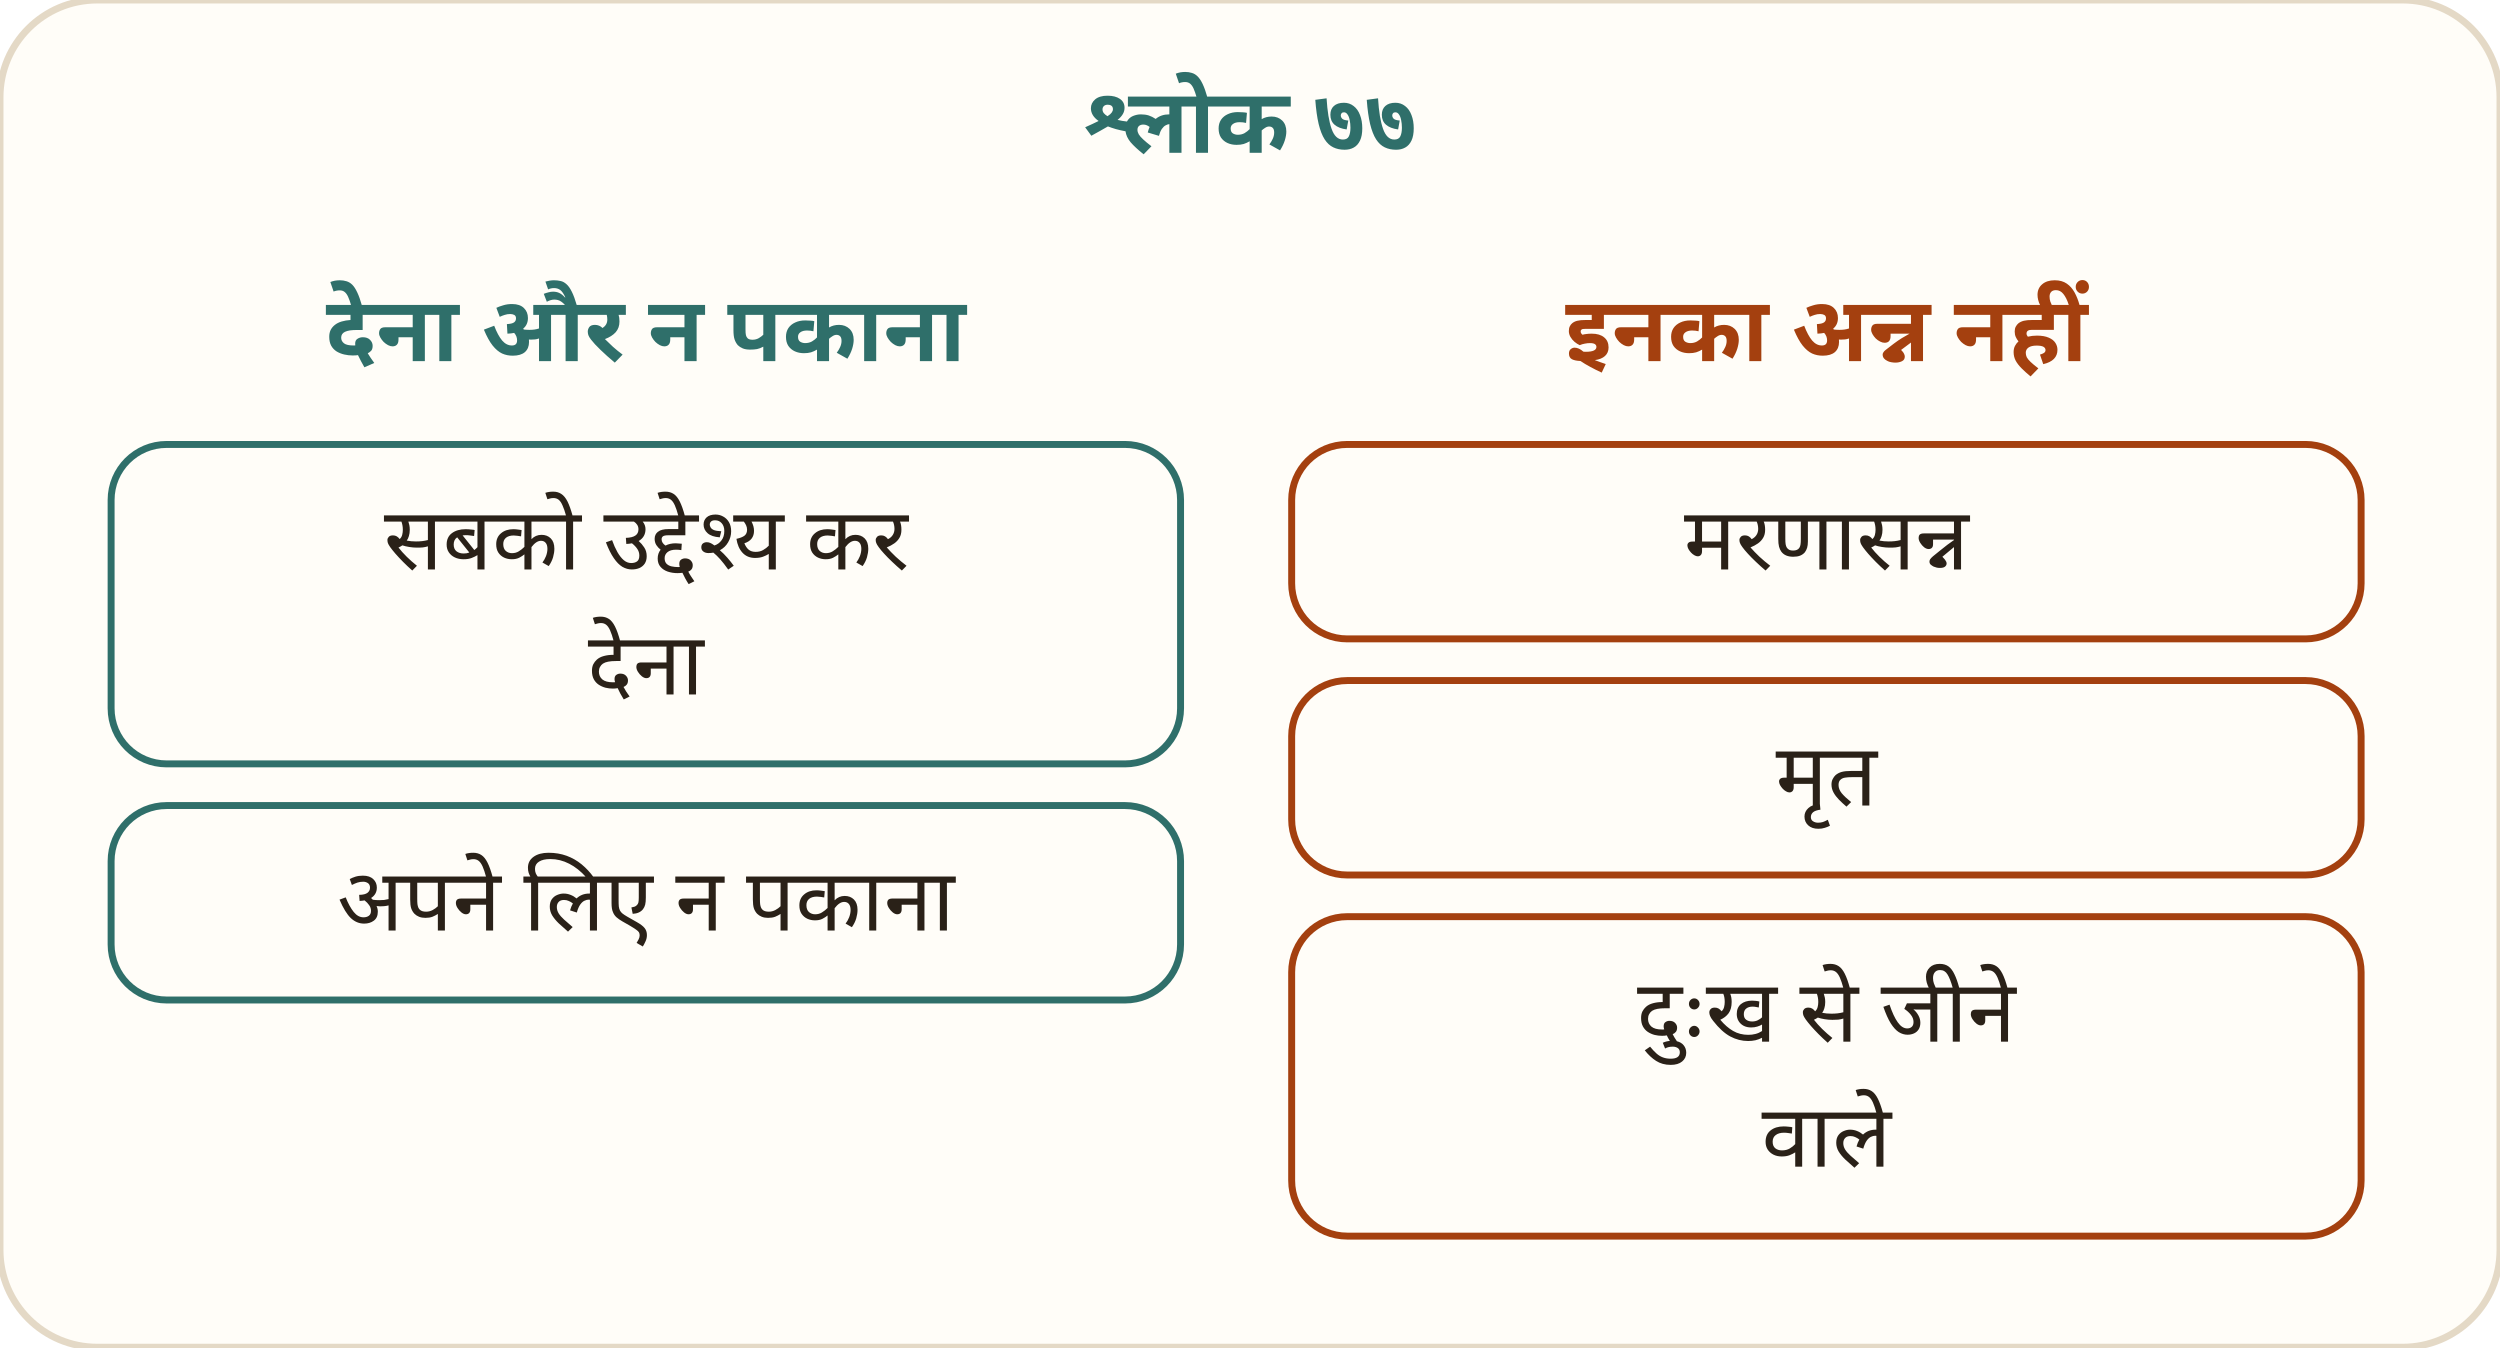
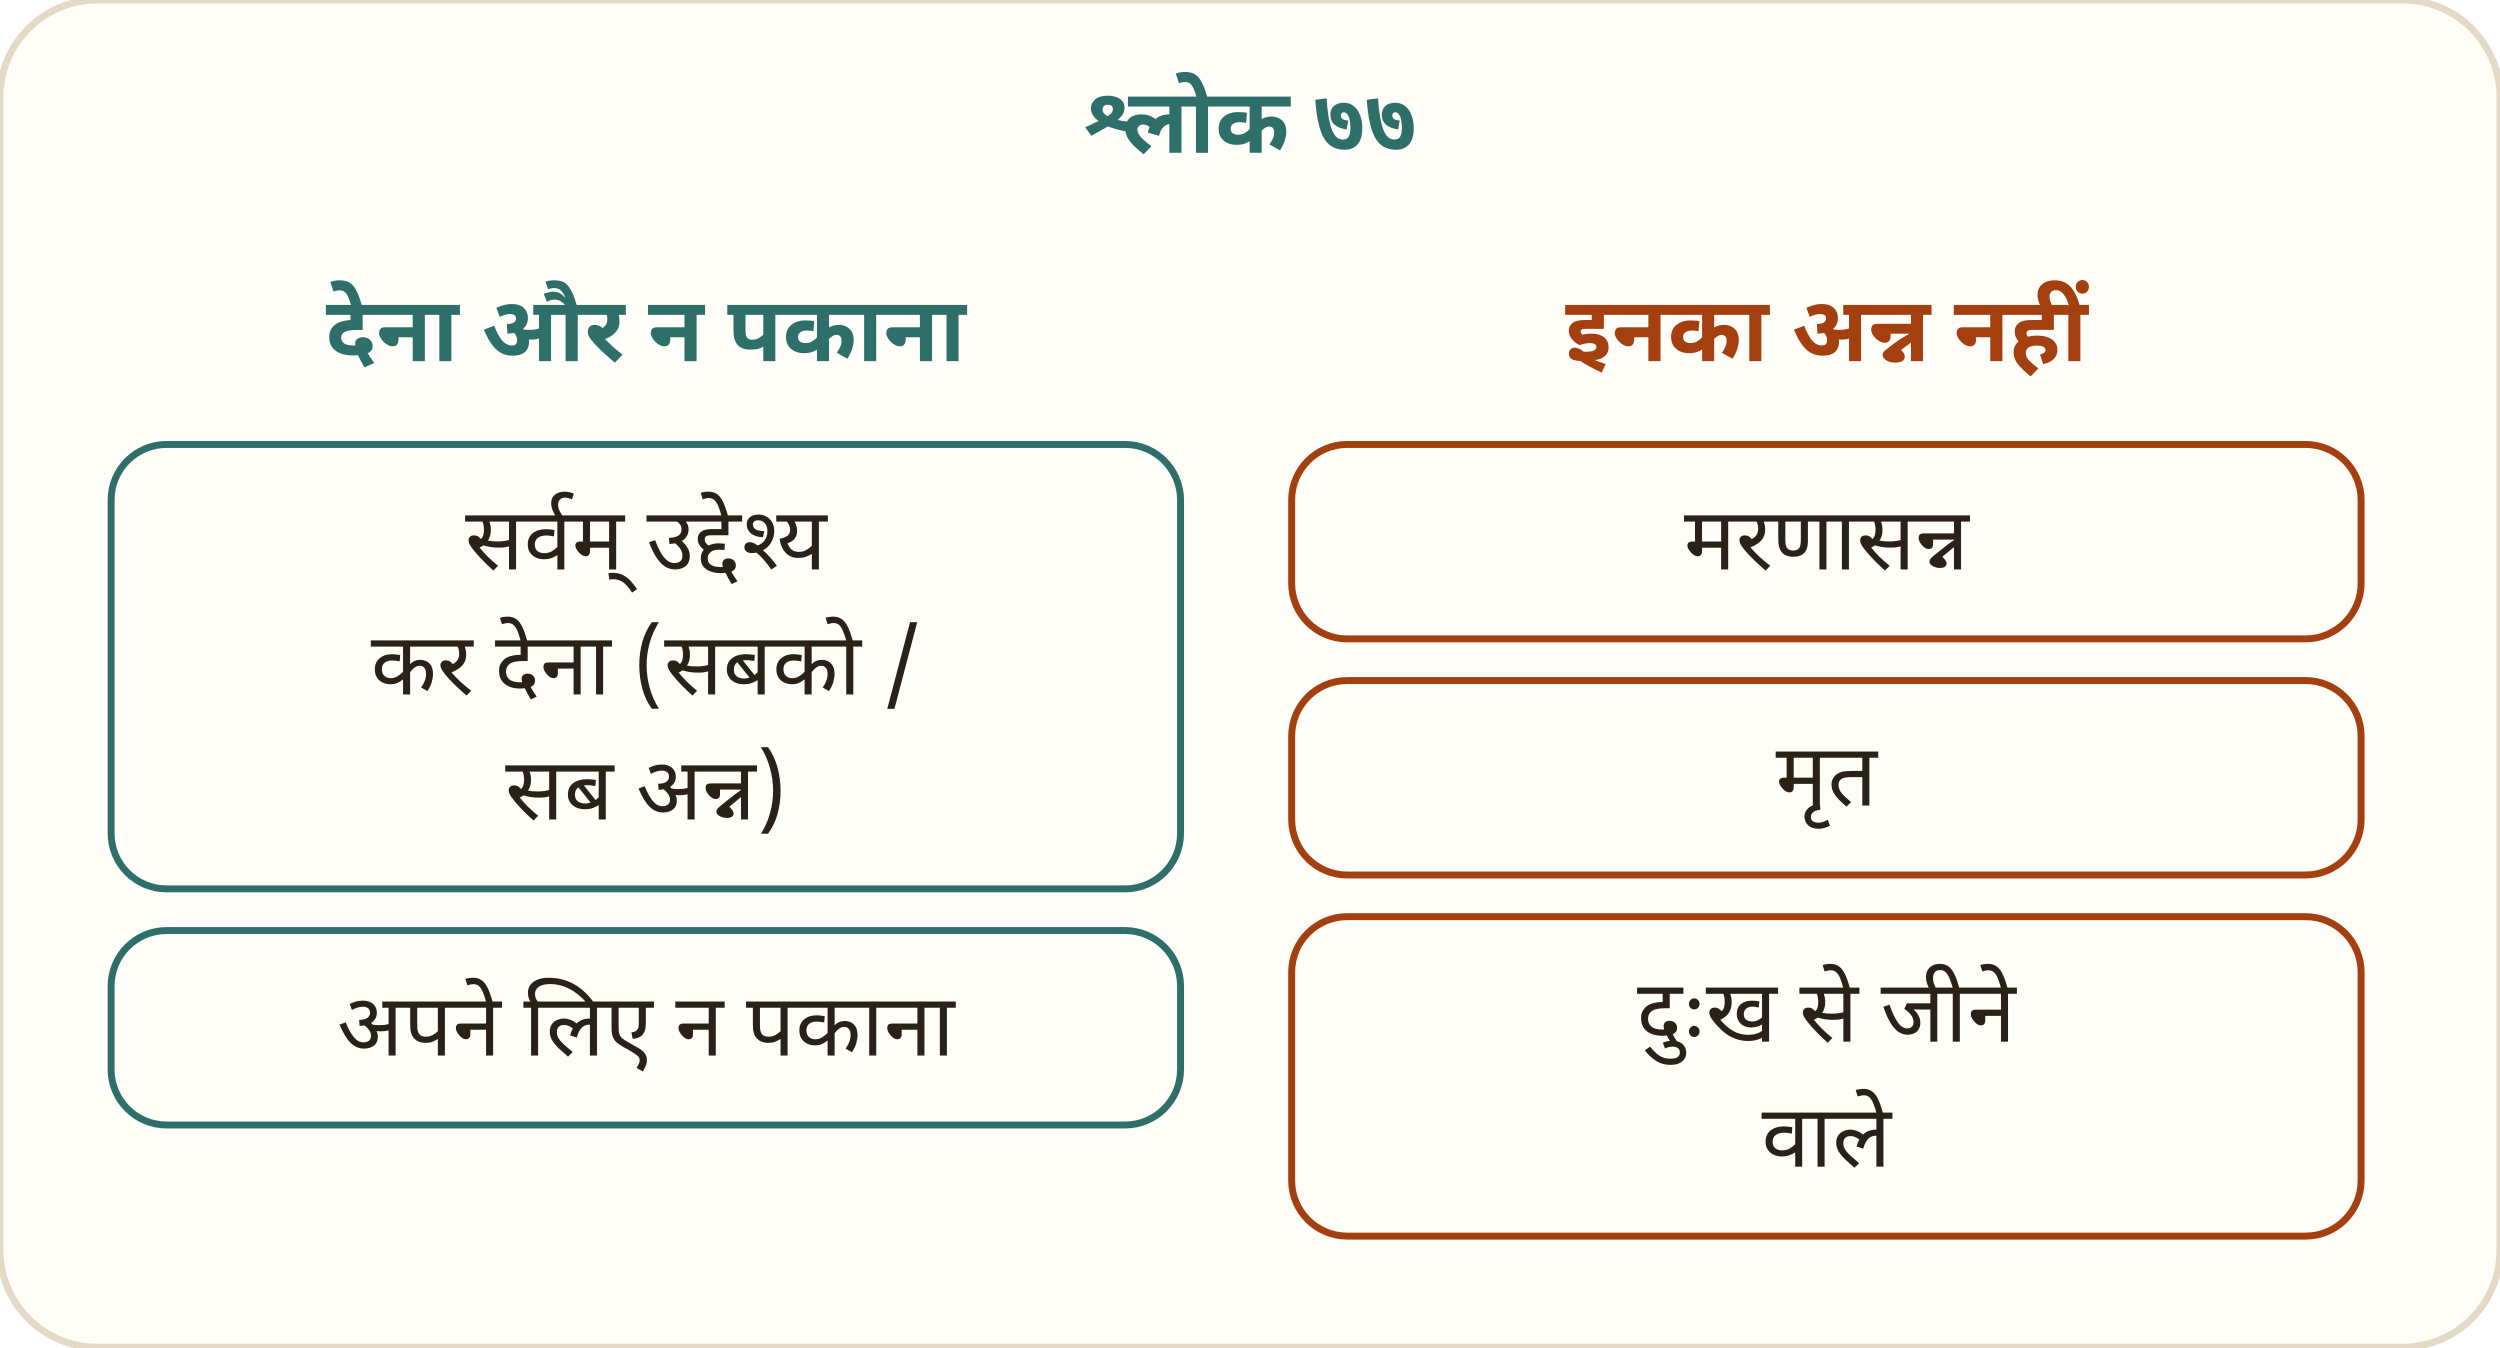
<svg xmlns="http://www.w3.org/2000/svg" viewBox="0 0 360 194" role="img">
  <rect width="360" height="194" rx="14" fill="#fffdf8" stroke="#e4d9c6" />
  <text x="180" y="22" font-family="'Noto Sans Devanagari','Mukta','Nirmala UI','Mangal',sans-serif" font-size="13" font-weight="700" fill="#2f6f6a" text-anchor="middle">श्लोक ७७</text>
  <text x="93" y="52" font-family="'Noto Sans Devanagari','Mukta','Nirmala UI','Mangal',sans-serif" font-size="13" font-weight="700" fill="#2f6f6a" text-anchor="middle">देना और न पकाना</text>
-   <rect x="16" y="64" width="154" height="46" rx="8" fill="#fffdf8" stroke="#2f6f6a" />
-   <text x="93.0" y="82.0" font-family="'Noto Sans Devanagari','Mukta','Nirmala UI','Mangal',sans-serif" font-size="12.5" font-weight="500" fill="#2a2118" text-anchor="middle">सबको उद्देश्य कर</text>
-   <text x="93.0" y="100.0" font-family="'Noto Sans Devanagari','Mukta','Nirmala UI','Mangal',sans-serif" font-size="12.5" font-weight="500" fill="#2a2118" text-anchor="middle">देना</text>
-   <rect x="16" y="116" width="154" height="28" rx="8" fill="#fffdf8" stroke="#2f6f6a" />
-   <text x="93.0" y="134.0" font-family="'Noto Sans Devanagari','Mukta','Nirmala UI','Mangal',sans-serif" font-size="12.5" font-weight="500" fill="#2a2118" text-anchor="middle">अपने लिए न पकाना</text>
+   <rect x="16" y="64" width="154" height="64" rx="8" fill="#fffdf8" stroke="#2f6f6a" />
+   <text x="93.0" y="82.0" font-family="'Noto Sans Devanagari','Mukta','Nirmala UI','Mangal',sans-serif" font-size="12.5" font-weight="500" fill="#2a2118" text-anchor="middle">सर्वम् उद्देश्य</text>
+   <text x="93.0" y="100.0" font-family="'Noto Sans Devanagari','Mukta','Nirmala UI','Mangal',sans-serif" font-size="12.5" font-weight="500" fill="#2a2118" text-anchor="middle">कर देना (सबको /</text>
+   <text x="93.0" y="118.0" font-family="'Noto Sans Devanagari','Mukta','Nirmala UI','Mangal',sans-serif" font-size="12.5" font-weight="500" fill="#2a2118" text-anchor="middle">सब अन्न)</text>
+   <rect x="16" y="134" width="154" height="28" rx="8" fill="#fffdf8" stroke="#2f6f6a" />
+   <text x="93.0" y="152.0" font-family="'Noto Sans Devanagari','Mukta','Nirmala UI','Mangal',sans-serif" font-size="12.5" font-weight="500" fill="#2a2118" text-anchor="middle">अपने लिए न पकाना</text>
  <text x="263" y="52" font-family="'Noto Sans Devanagari','Mukta','Nirmala UI','Mangal',sans-serif" font-size="13" font-weight="700" fill="#a4400f" text-anchor="middle">इनका अन्न नहीं</text>
  <rect x="186" y="64" width="154" height="28" rx="8" fill="#fffdf8" stroke="#a4400f" />
  <text x="263.0" y="82.0" font-family="'Noto Sans Devanagari','Mukta','Nirmala UI','Mangal',sans-serif" font-size="12.5" font-weight="500" fill="#2a2118" text-anchor="middle">मरणासन्न</text>
  <rect x="186" y="98" width="154" height="28" rx="8" fill="#fffdf8" stroke="#a4400f" />
  <text x="263.0" y="116.0" font-family="'Noto Sans Devanagari','Mukta','Nirmala UI','Mangal',sans-serif" font-size="12.5" font-weight="500" fill="#2a2118" text-anchor="middle">मृत</text>
  <rect x="186" y="132" width="154" height="46" rx="8" fill="#fffdf8" stroke="#a4400f" />
  <text x="263.0" y="150.0" font-family="'Noto Sans Devanagari','Mukta','Nirmala UI','Mangal',sans-serif" font-size="12.5" font-weight="500" fill="#2a2118" text-anchor="middle">दुःख से जीने</text>
  <text x="263.0" y="168.0" font-family="'Noto Sans Devanagari','Mukta','Nirmala UI','Mangal',sans-serif" font-size="12.5" font-weight="500" fill="#2a2118" text-anchor="middle">वाले</text>
</svg>
